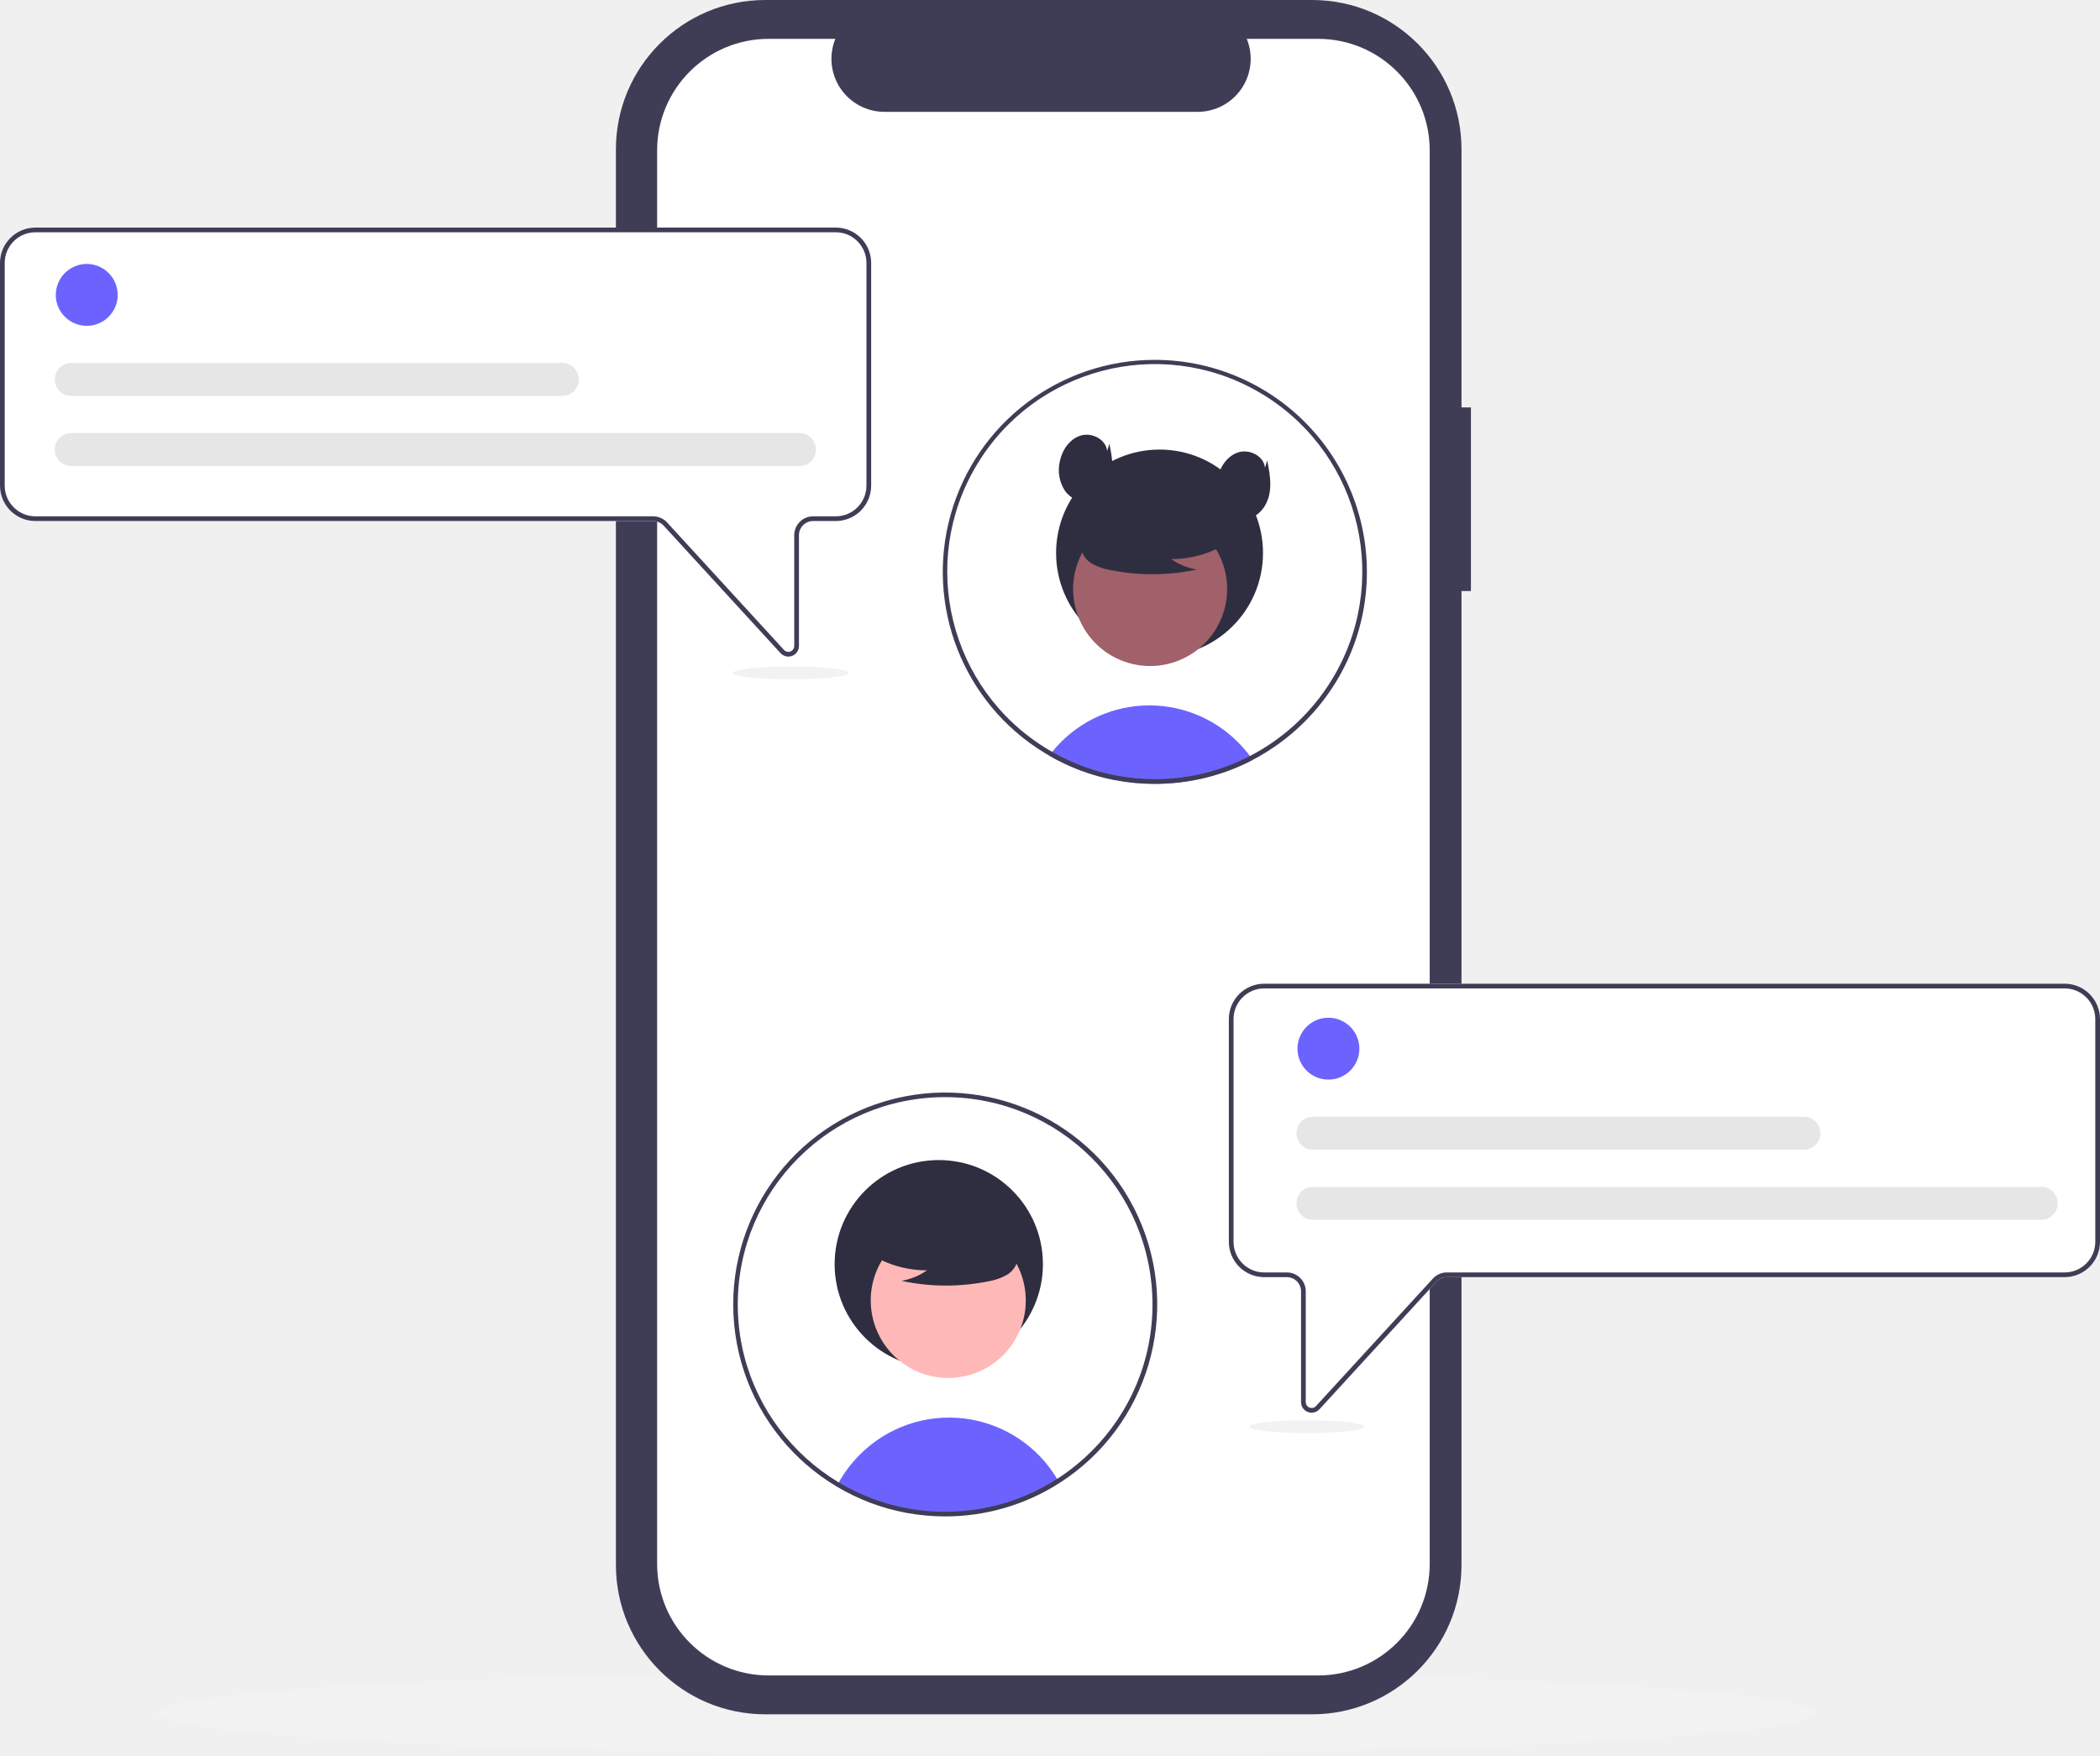
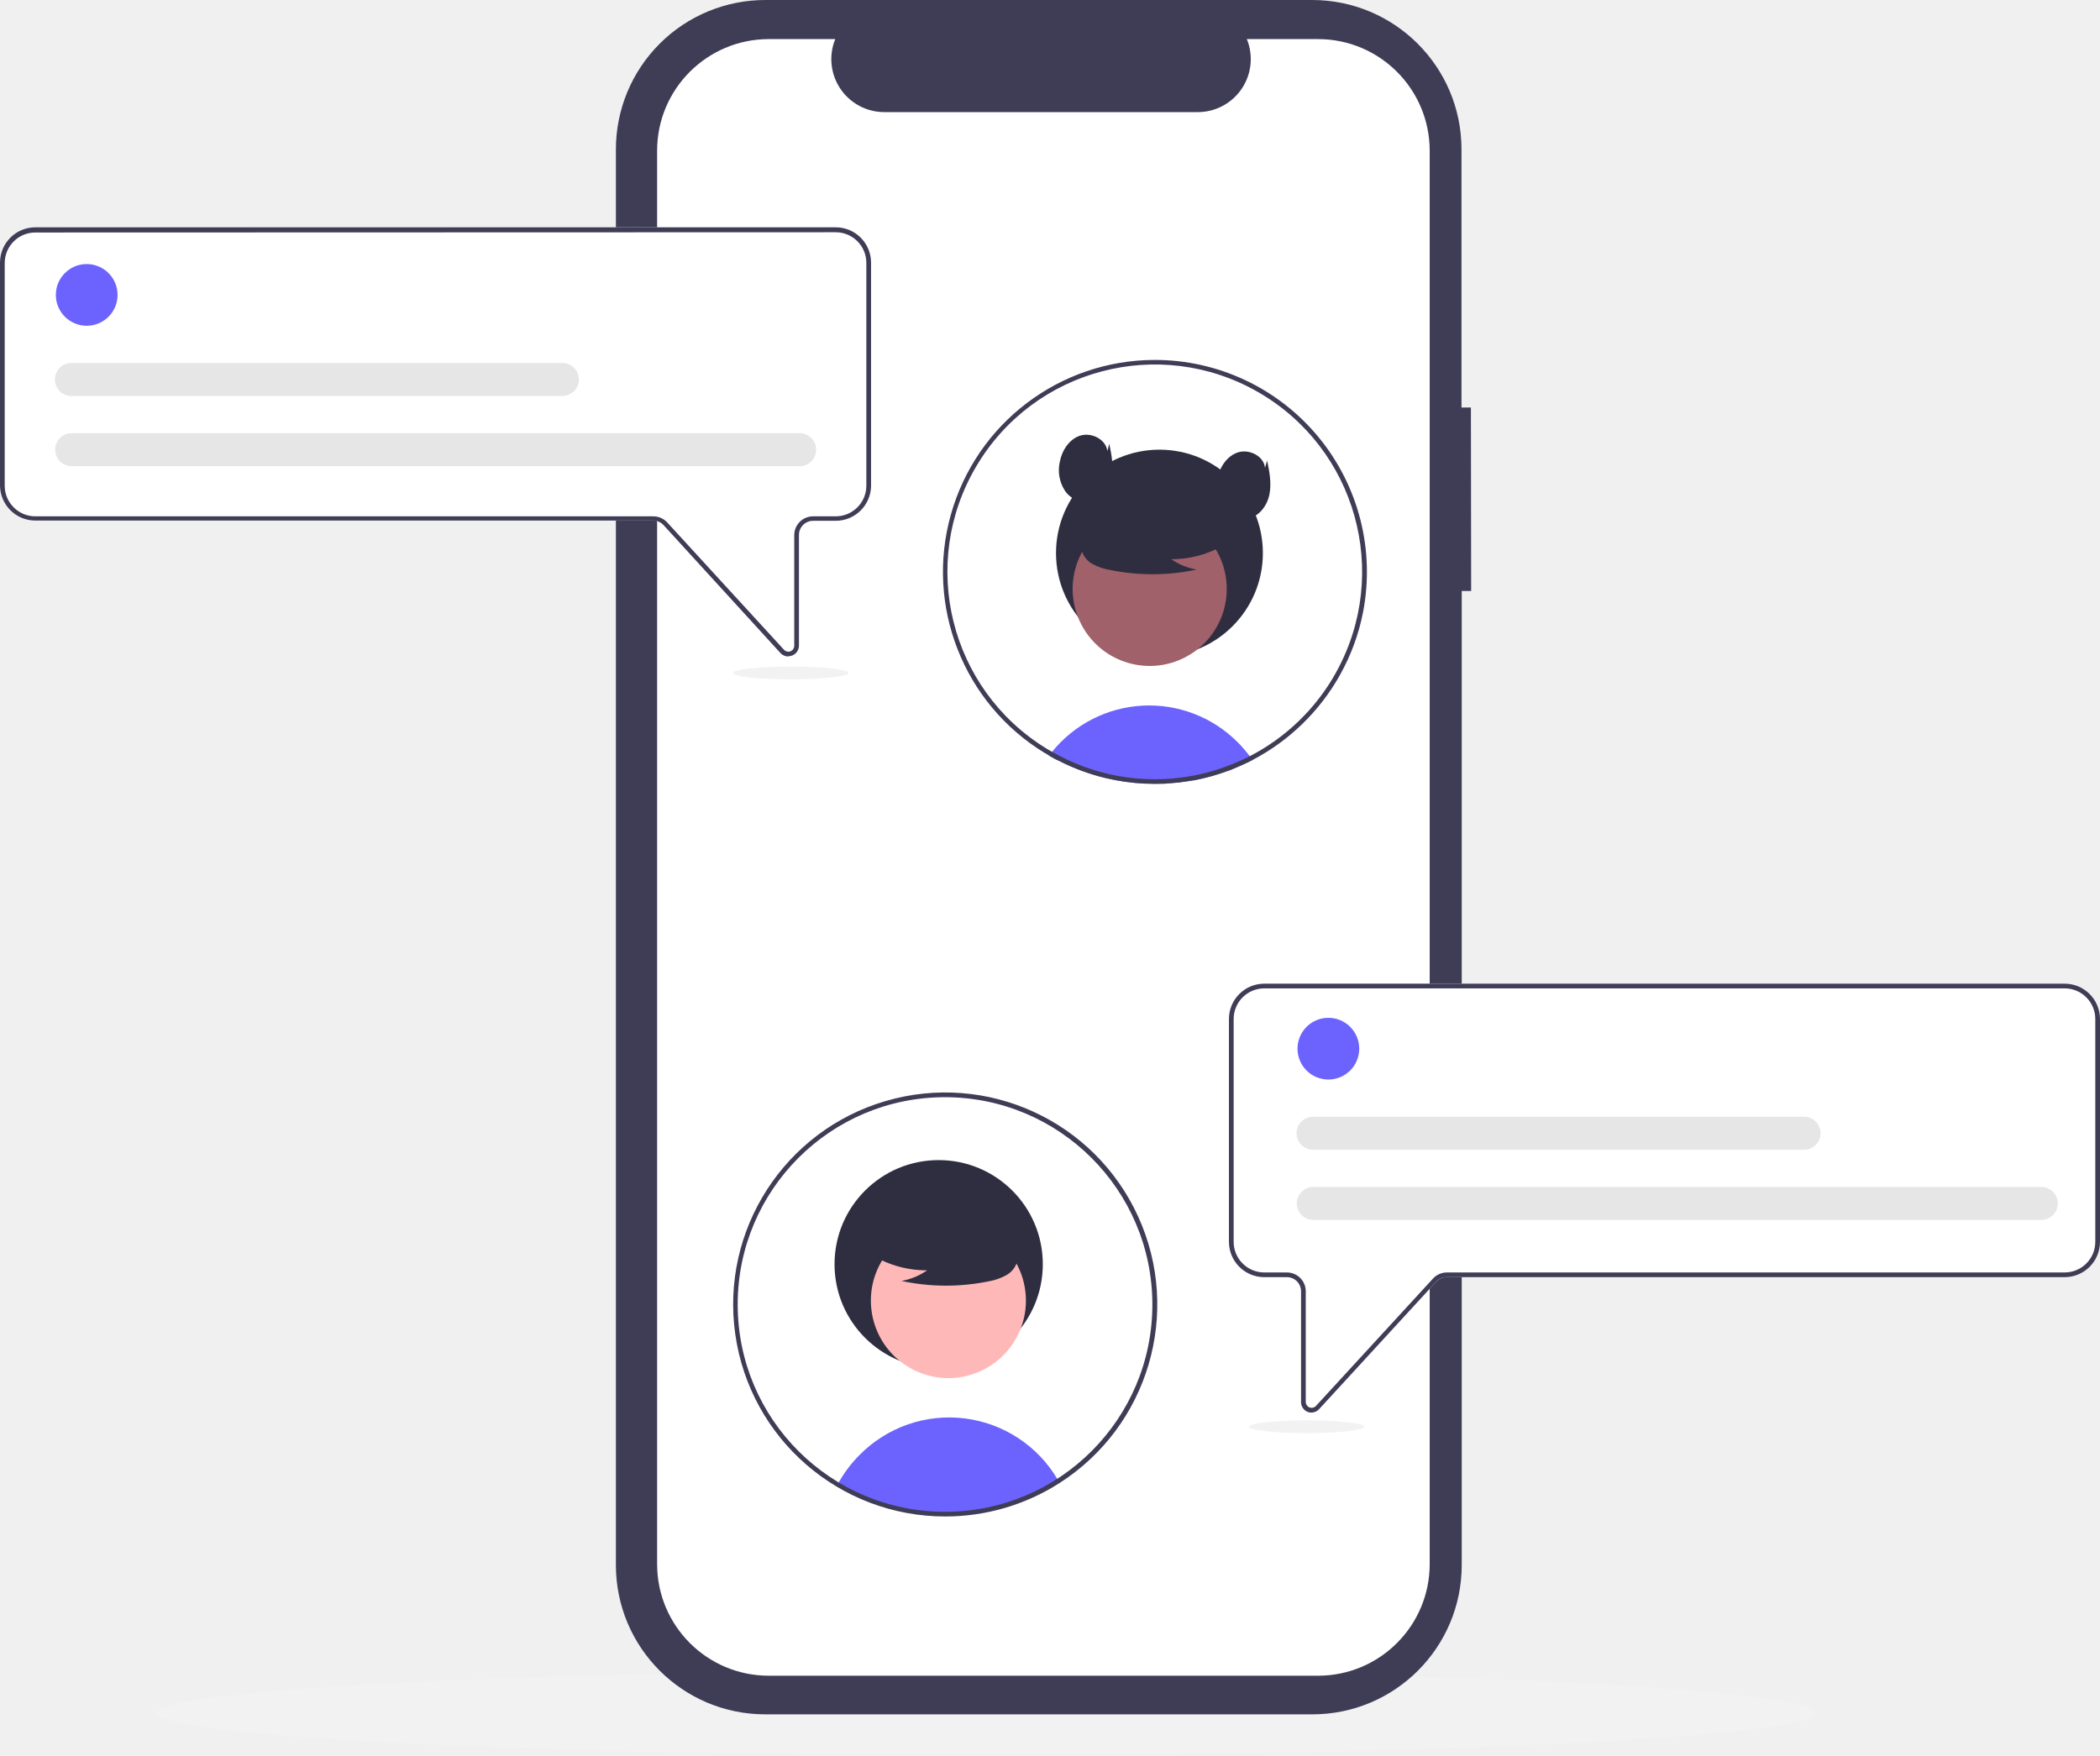
- <svg xmlns="http://www.w3.org/2000/svg" id="b97da3e5-0e47-4f78-a23b-a0e68331254e" data-name="Layer 1" width="891.295" height="745.194" viewBox="0 0 891.295 745.194">
-   <ellipse cx="418.644" cy="727.194" rx="352" ry="18" fill="#f2f2f2" />
-   <path d="M778.65,250.35h-3.999V140.805a63.402,63.402,0,0,0-63.402-63.402H479.162a63.402,63.402,0,0,0-63.402,63.402v600.974a63.402,63.402,0,0,0,63.402,63.402H711.249a63.402,63.402,0,0,0,63.402-63.402V328.326h3.999Z" transform="translate(-154.3525 -77.40283)" fill="#3f3d56" />
-   <path d="M761.156,141.247v600.09a47.351,47.351,0,0,1-47.35,47.35h-233.2a47.351,47.351,0,0,1-47.35-47.35v-600.09a47.351,47.351,0,0,1,47.35-47.35h28.29a22.507,22.507,0,0,0,20.83,30.99h132.96a22.507,22.507,0,0,0,20.83-30.99h30.29A47.351,47.351,0,0,1,761.156,141.247Z" transform="translate(-154.3525 -77.40283)" fill="#fff" />
-   <path d="M686.03,400.003q-2.325,1.215-4.73,2.3-2.19.99-4.45,1.86c-.55.21-1.11.42-1.67.63a89.528,89.528,0,0,1-13.6,3.75q-3.435.675-6.96,1.06-2.91.33-5.88.47c-1.41.07-2.82.1-4.24.1a89.841,89.841,0,0,1-16.76-1.57c-1.44-.26-2.85-.57-4.26-.91a88.778,88.778,0,0,1-19.67-7.26c-.56-.28-1.12-.58-1.68-.87-.83-.44-1.64-.9-2.45-1.38.39-.54.81-1.07,1.24-1.59a53.034,53.034,0,0,1,78.87-4.1,54.277,54.277,0,0,1,5.06,5.86C685.26,398.893,685.65,399.443,686.03,400.003Z" transform="translate(-154.3525 -77.40283)" fill="#6c63ff" />
-   <circle cx="492.143" cy="234.764" r="43.91" fill="#2f2e41" />
-   <circle cx="642.499" cy="327.462" r="32.681" transform="translate(-232.6876 270.9066) rotate(-28.66315)" fill="#a0616a" />
-   <path d="M676.839,306.906a44.448,44.448,0,0,1-25.402,7.85,27.238,27.238,0,0,0,10.796,4.442,89.628,89.628,0,0,1-36.61.206,23.694,23.694,0,0,1-7.664-2.632,9.699,9.699,0,0,1-4.731-6.327c-.803-4.589,2.772-8.757,6.488-11.567a47.858,47.858,0,0,1,40.217-8.036c4.492,1.161,8.993,3.123,11.911,6.731s3.782,9.17,1.002,12.885Z" transform="translate(-154.3525 -77.40283)" fill="#2f2e41" />
-   <path d="M644.5,230.173a89.987,89.987,0,0,0-46.84,166.83l.58.34q.72.435,1.44.84c.81.48,1.62.94,2.45,1.38.56.29,1.12.59,1.68.87a88.778,88.778,0,0,0,19.67,7.26c1.41.34,2.82.65,4.26.91a89.841,89.841,0,0,0,16.76,1.57c1.42,0,2.83-.03,4.24-.1q2.97-.135,5.88-.47,3.525-.39,6.96-1.06a89.528,89.528,0,0,0,13.6-3.75c.56-.21,1.12-.42,1.67-.63q2.265-.87,4.45-1.86,2.4-1.08,4.73-2.3a90.792,90.792,0,0,0,37.04-35.97c.04-.08.09-.16.13-.24a89.306,89.306,0,0,0,9.65-26.41,90.051,90.051,0,0,0-88.35-107.21Zm77.06,132.45c-.08.14-.15.28-.23.41a88.172,88.172,0,0,1-36.48,35.32q-2.295,1.2-4.67,2.25c-1.31.59-2.65,1.15-4,1.67-.57.22-1.15.44-1.73.64a85.721,85.721,0,0,1-11.73,3.36,84.695,84.695,0,0,1-8.95,1.41c-1.85.2-3.73.34-5.62.41-1.21.05-2.43.08-3.65.08a86.762,86.762,0,0,1-16.22-1.51,85.625,85.625,0,0,1-9.63-2.36,88.466,88.466,0,0,1-13.99-5.67c-.52-.27-1.04-.54-1.55-.82-.73-.39-1.47-.79-2.19-1.22-.54-.3-1.08-.62-1.61-.94-.31-.18-.62-.37-.93-.56a88.069,88.069,0,1,1,123.18-32.47Z" transform="translate(-154.3525 -77.40283)" fill="#3f3d56" />
-   <path d="M624.26,268.863c-.472-4.968-6.558-8.026-11.318-6.526s-7.884,6.293-8.829,11.193a16.057,16.057,0,0,0,2.165,12.122c2.406,3.462,6.827,5.623,10.95,4.744,4.707-1.003,7.968-5.6,8.901-10.321s.007-9.589-.919-14.312Z" transform="translate(-154.3525 -77.40283)" fill="#2f2e41" />
-   <path d="M691.242,275.96c-.472-4.968-6.559-8.026-11.318-6.526s-7.884,6.293-8.829,11.193a16.057,16.057,0,0,0,2.165,12.122c2.406,3.462,6.827,5.623,10.95,4.744,4.707-1.003,7.968-5.6,8.901-10.321s.007-9.589-.919-14.312Z" transform="translate(-154.3525 -77.40283)" fill="#2f2e41" />
-   <path d="M488.936,356.142a4.475,4.475,0,0,1-3.307-1.464L436.008,300.544a6.02,6.02,0,0,0-4.426-1.947H169.362a15.026,15.026,0,0,1-15.009-15.009V189.025a15.026,15.026,0,0,1,15.009-15.009H509.087A15.026,15.026,0,0,1,524.096,189.025v94.562A15.026,15.026,0,0,1,509.087,298.597h-9.631a6.012,6.012,0,0,0-6.005,6.005v47.033a4.474,4.474,0,0,1-2.87,4.196A4.526,4.526,0,0,1,488.936,356.142Z" transform="translate(-154.3525 -77.40283)" fill="#fff" />
-   <path d="M488.936,356.142a4.475,4.475,0,0,1-3.307-1.464L436.008,300.544a6.02,6.02,0,0,0-4.426-1.947H169.362a15.026,15.026,0,0,1-15.009-15.009V189.025a15.026,15.026,0,0,1,15.009-15.009H509.087A15.026,15.026,0,0,1,524.096,189.025v94.562A15.026,15.026,0,0,1,509.087,298.597h-9.631a6.012,6.012,0,0,0-6.005,6.005v47.033a4.474,4.474,0,0,1-2.87,4.196A4.526,4.526,0,0,1,488.936,356.142ZM169.362,176.016A13.024,13.024,0,0,0,156.353,189.025v94.562a13.024,13.024,0,0,0,13.009,13.009H431.581a8.024,8.024,0,0,1,5.9,2.596l49.622,54.133a2.503,2.503,0,0,0,4.347-1.691v-47.033a8.014,8.014,0,0,1,8.005-8.005H509.087a13.024,13.024,0,0,0,13.009-13.009V189.025A13.024,13.024,0,0,0,509.087,176.016Z" transform="translate(-154.3525 -77.40283)" fill="#3f3d56" />
-   <circle cx="36.816" cy="125.193" r="13.134" fill="#6c63ff" />
-   <path d="M493.764,275.269H184.684a7.005,7.005,0,1,1,0-14.009H493.764a7.005,7.005,0,0,1,0,14.009Z" transform="translate(-154.3525 -77.40283)" fill="#e6e6e6" />
-   <path d="M393.073,245.5H184.684a7.005,7.005,0,1,1,0-14.009H393.073a7.005,7.005,0,0,1,0,14.009Z" transform="translate(-154.3525 -77.40283)" fill="#e6e6e6" />
-   <path d="M709.419,676.831a4.474,4.474,0,0,1-2.87-4.196v-47.033a6.012,6.012,0,0,0-6.005-6.005H690.913a15.026,15.026,0,0,1-15.009-15.009V510.025A15.026,15.026,0,0,1,690.913,495.016H1030.638a15.026,15.026,0,0,1,15.009,15.009v94.562a15.026,15.026,0,0,1-15.009,15.009H768.419a6.02,6.02,0,0,0-4.426,1.947l-49.622,54.133a4.475,4.475,0,0,1-3.307,1.464A4.526,4.526,0,0,1,709.419,676.831Z" transform="translate(-154.3525 -77.40283)" fill="#fff" />
-   <path d="M709.419,676.831a4.474,4.474,0,0,1-2.87-4.196v-47.033a6.012,6.012,0,0,0-6.005-6.005H690.913a15.026,15.026,0,0,1-15.009-15.009V510.025A15.026,15.026,0,0,1,690.913,495.016H1030.638a15.026,15.026,0,0,1,15.009,15.009v94.562a15.026,15.026,0,0,1-15.009,15.009H768.419a6.02,6.02,0,0,0-4.426,1.947l-49.622,54.133a4.475,4.475,0,0,1-3.307,1.464A4.526,4.526,0,0,1,709.419,676.831ZM690.913,497.016A13.024,13.024,0,0,0,677.904,510.025v94.562A13.024,13.024,0,0,0,690.913,617.597h9.631a8.014,8.014,0,0,1,8.005,8.005v47.033a2.503,2.503,0,0,0,4.347,1.691l49.622-54.133a8.024,8.024,0,0,1,5.9-2.596h262.22a13.024,13.024,0,0,0,13.009-13.009V510.025a13.024,13.024,0,0,0-13.009-13.009Z" transform="translate(-154.3525 -77.40283)" fill="#3f3d56" />
-   <path d="M603.53,706.113a89.069,89.069,0,0,1-93.65,1.49,54.129,54.129,0,0,1,9.4-12.65,53.433,53.433,0,0,1,83.91,10.57C603.3,705.713,603.42,705.913,603.53,706.113Z" transform="translate(-154.3525 -77.40283)" fill="#6c63ff" />
-   <circle cx="398.443" cy="536.688" r="44.202" fill="#2f2e41" />
-   <circle cx="556.819" cy="629.489" r="32.898" transform="translate(-416.965 738.7288) rotate(-61.33685)" fill="#ffb8b8" />
-   <path d="M522.25,608.796a44.744,44.744,0,0,0,25.571,7.902,27.419,27.419,0,0,1-10.868,4.471,90.223,90.223,0,0,0,36.853.207,23.852,23.852,0,0,0,7.715-2.65,9.764,9.764,0,0,0,4.762-6.369c.809-4.619-2.791-8.816-6.531-11.644a48.176,48.176,0,0,0-40.484-8.09c-4.522,1.169-9.053,3.144-11.99,6.776s-3.807,9.231-1.009,12.971Z" transform="translate(-154.3525 -77.40283)" fill="#2f2e41" />
-   <path d="M555.5,721.173a89.972,89.972,0,1,1,48.571-14.219A89.88,89.88,0,0,1,555.5,721.173Zm0-178a88.008,88.008,0,1,0,88,88A88.1,88.1,0,0,0,555.5,543.173Z" transform="translate(-154.3525 -77.40283)" fill="#3f3d56" />
-   <circle cx="563.816" cy="445.193" r="13.134" fill="#6c63ff" />
-   <path d="M1020.764,595.269H711.684a7.005,7.005,0,1,1,0-14.009h309.08a7.005,7.005,0,0,1,0,14.009Z" transform="translate(-154.3525 -77.40283)" fill="#e6e6e6" />
-   <path d="M920.073,565.5H711.684a7.005,7.005,0,1,1,0-14.009H920.073a7.005,7.005,0,0,1,0,14.009Z" transform="translate(-154.3525 -77.40283)" fill="#e6e6e6" />
-   <ellipse cx="554.644" cy="605.661" rx="24.504" ry="2.72" fill="#f2f2f2" />
-   <ellipse cx="335.644" cy="285.661" rx="24.504" ry="2.72" fill="#f2f2f2" />
+ <svg xmlns="http://www.w3.org/2000/svg" data-name="Layer 1" width="891.3" height="745.2">
+   <ellipse cx="418.6" cy="727.2" rx="352" ry="18" fill="#f2f2f2" />
+   <path d="M624.3 173h-4V63.3A63.4 63.4 0 0 0 556.9 0h-232a63.4 63.4 0 0 0-63.5 63.4v601a63.4 63.4 0 0 0 63.4 63.4H557a63.4 63.4 0 0 0 63.4-63.4V250.9h4Z" fill="#3f3d56" />
+   <path d="M606.8 63.8V664a47.4 47.4 0 0 1-47.3 47.4H326.3a47.4 47.4 0 0 1-47.4-47.4V64a47.4 47.4 0 0 1 47.4-47.4h28.2a22.5 22.5 0 0 0 20.9 31h133a22.5 22.5 0 0 0 20.8-31h30.3a47.4 47.4 0 0 1 47.3 47.3Z" fill="#fff" />
+   <path d="m531.7 322.6-4.8 2.3-4.4 1.9-1.7.6a89.5 89.5 0 0 1-13.6 3.7q-3.4.7-7 1.1l-5.8.5H490a89.8 89.8 0 0 1-16.7-1.5l-4.3-1a88.8 88.8 0 0 1-19.6-7.2l-1.7-.8a59 59 0 0 1-2.5-1.4l1.3-1.6a53 53 0 0 1 78.8-4.1 54.3 54.3 0 0 1 5.1 5.9l1.2 1.6Z" fill="#6c63ff" />
+   <circle cx="492.1" cy="234.8" r="43.9" fill="#2f2e41" />
+   <circle cx="642.5" cy="327.5" r="32.7" transform="rotate(-28.7 413.8 590.8)" fill="#a0616a" />
+   <path d="M522.5 229.5a44.4 44.4 0 0 1-25.4 7.9 27.2 27.2 0 0 0 10.8 4.4 89.6 89.6 0 0 1-36.6.2 23.7 23.7 0 0 1-7.7-2.6 9.7 9.7 0 0 1-4.7-6.4c-.8-4.5 2.7-8.7 6.5-11.5a47.9 47.9 0 0 1 40.2-8c4.5 1.1 9 3 11.9 6.7s3.8 9.1 1 12.9Z" fill="#2f2e41" />
+   <path d="M490.1 152.8a90 90 0 0 0-46.8 166.8l.6.3 1.4.9 2.5 1.4 1.7.8a88.8 88.8 0 0 0 19.6 7.3l4.3.9a89.8 89.8 0 0 0 16.7 1.6l4.3-.1 5.9-.5 7-1a89.5 89.5 0 0 0 13.5-3.8l1.7-.6 4.4-1.9q2.4-1 4.8-2.3a90.8 90.8 0 0 0 37-36l.1-.2a89.3 89.3 0 0 0 9.7-26.4 90 90 0 0 0-88.4-107.2Zm77.1 132.4-.2.4a88.2 88.2 0 0 1-36.5 35.4q-2.3 1.2-4.7 2.2a78.3 78.3 0 0 1-5.7 2.3 85.7 85.7 0 0 1-11.7 3.4 84.7 84.7 0 0 1-9 1.4 79.9 79.9 0 0 1-9.3.5 86.8 86.8 0 0 1-16.2-1.5 85.6 85.6 0 0 1-9.6-2.4 88.5 88.5 0 0 1-14-5.7l-1.5-.8a52.8 52.8 0 0 1-3.8-2.1l-1-.6a88 88 0 1 1 123.2-32.5Z" fill="#3f3d56" />
+   <path d="M470 191.5c-.6-5-6.7-8-11.4-6.6s-7.9 6.3-8.8 11.2a16 16 0 0 0 2.1 12.1 11 11 0 0 0 11 4.8c4.7-1 8-5.6 8.9-10.3s0-9.6-1-14.3Zm66.9 7.1c-.5-5-6.6-8-11.3-6.6s-8 6.3-8.9 11.2a16 16 0 0 0 2.2 12.1 11 11 0 0 0 11 4.8c4.7-1 8-5.6 8.9-10.3s0-9.6-1-14.3Z" fill="#2f2e41" />
+   <path d="M334.6 278.7a4.5 4.5 0 0 1-3.3-1.4L281.7 223a6 6 0 0 0-4.5-2H15a15 15 0 0 1-15-15v-94.5a15 15 0 0 1 15-15h339.7a15 15 0 0 1 15 15v94.6a15 15 0 0 1-15 15h-9.6a6 6 0 0 0-6 6v47a4.5 4.5 0 0 1-2.9 4.2 4.5 4.5 0 0 1-1.6.3Z" fill="#fff" />
+   <path d="M334.6 278.7a4.5 4.5 0 0 1-3.3-1.4L281.7 223a6 6 0 0 0-4.5-2H15a15 15 0 0 1-15-15v-94.5a15 15 0 0 1 15-15h339.7a15 15 0 0 1 15 15v94.6a15 15 0 0 1-15 15h-9.6a6 6 0 0 0-6 6v47a4.5 4.5 0 0 1-2.9 4.2 4.5 4.5 0 0 1-1.6.3ZM15 98.7a13 13 0 0 0-13 13v94.5a13 13 0 0 0 13 13h262.2a8 8 0 0 1 6 2.6l49.6 54.1a2.5 2.5 0 0 0 4.3-1.7v-47a8 8 0 0 1 8-8h9.6a13 13 0 0 0 13-13v-94.6a13 13 0 0 0-13-13Z" fill="#3f3d56" />
+   <circle cx="36.8" cy="125.2" r="13.1" fill="#6c63ff" />
+   <path d="M339.4 197.9h-309a7 7 0 1 1 0-14h309a7 7 0 0 1 0 14Zm-100.7-29.8H30.3a7 7 0 1 1 0-14h208.4a7 7 0 0 1 0 14Z" fill="#e6e6e6" />
+   <path d="M555 599.4a4.5 4.5 0 0 1-2.8-4.2v-47a6 6 0 0 0-6-6h-9.6a15 15 0 0 1-15-15v-94.6a15 15 0 0 1 15-15h339.7a15 15 0 0 1 15 15v94.6a15 15 0 0 1-15 15H614a6 6 0 0 0-4.5 2l-49.6 54a4.5 4.5 0 0 1-3.3 1.5 4.5 4.5 0 0 1-1.6-.3Z" fill="#fff" />
+   <path d="M555 599.4a4.5 4.5 0 0 1-2.8-4.2v-47a6 6 0 0 0-6-6h-9.6a15 15 0 0 1-15-15v-94.6a15 15 0 0 1 15-15h339.7a15 15 0 0 1 15 15v94.6a15 15 0 0 1-15 15H614a6 6 0 0 0-4.5 2l-49.6 54a4.5 4.5 0 0 1-3.3 1.5 4.5 4.5 0 0 1-1.6-.3Zm-18.4-179.8a13 13 0 0 0-13 13v94.6a13 13 0 0 0 13 13h9.6a8 8 0 0 1 8 8v47a2.5 2.5 0 0 0 4.3 1.7l49.7-54.1a8 8 0 0 1 5.9-2.6h262.2a13 13 0 0 0 13-13v-94.6a13 13 0 0 0-13-13Z" fill="#3f3d56" />
+   <path d="M449.2 628.7a89 89 0 0 1-93.7 1.5 54.1 54.1 0 0 1 9.4-12.6 53.4 53.4 0 0 1 84 10.5l.3.6Z" fill="#6c63ff" />
+   <circle cx="398.4" cy="536.7" r="44.2" fill="#2f2e41" />
+   <circle cx="556.8" cy="629.5" r="32.9" transform="rotate(-61.3 414.4 721)" fill="#ffb8b8" />
+   <path d="M367.9 531.4a44.7 44.7 0 0 0 25.6 7.9 27.4 27.4 0 0 1-10.9 4.5 90.2 90.2 0 0 0 36.9.2 23.9 23.9 0 0 0 7.7-2.7 9.8 9.8 0 0 0 4.7-6.3c.8-4.7-2.8-8.9-6.5-11.7a48.2 48.2 0 0 0-40.5-8c-4.5 1-9 3-12 6.7s-3.8 9.2-1 13Z" fill="#2f2e41" />
+   <path d="M401.1 643.8a90 90 0 1 1 48.6-14.2 89.9 89.9 0 0 1-48.6 14.2Zm0-178a88 88 0 1 0 88 88 88.1 88.1 0 0 0-88-88Z" fill="#3f3d56" />
+   <circle cx="563.8" cy="445.2" r="13.1" fill="#6c63ff" />
+   <path d="M866.4 517.9h-309a7 7 0 1 1 0-14h309a7 7 0 0 1 0 14Zm-100.7-29.8H557.3a7 7 0 1 1 0-14h208.4a7 7 0 0 1 0 14Z" fill="#e6e6e6" />
+   <ellipse cx="554.6" cy="605.7" rx="24.5" ry="2.7" fill="#f2f2f2" />
+   <ellipse cx="335.6" cy="285.7" rx="24.5" ry="2.7" fill="#f2f2f2" />
</svg>
